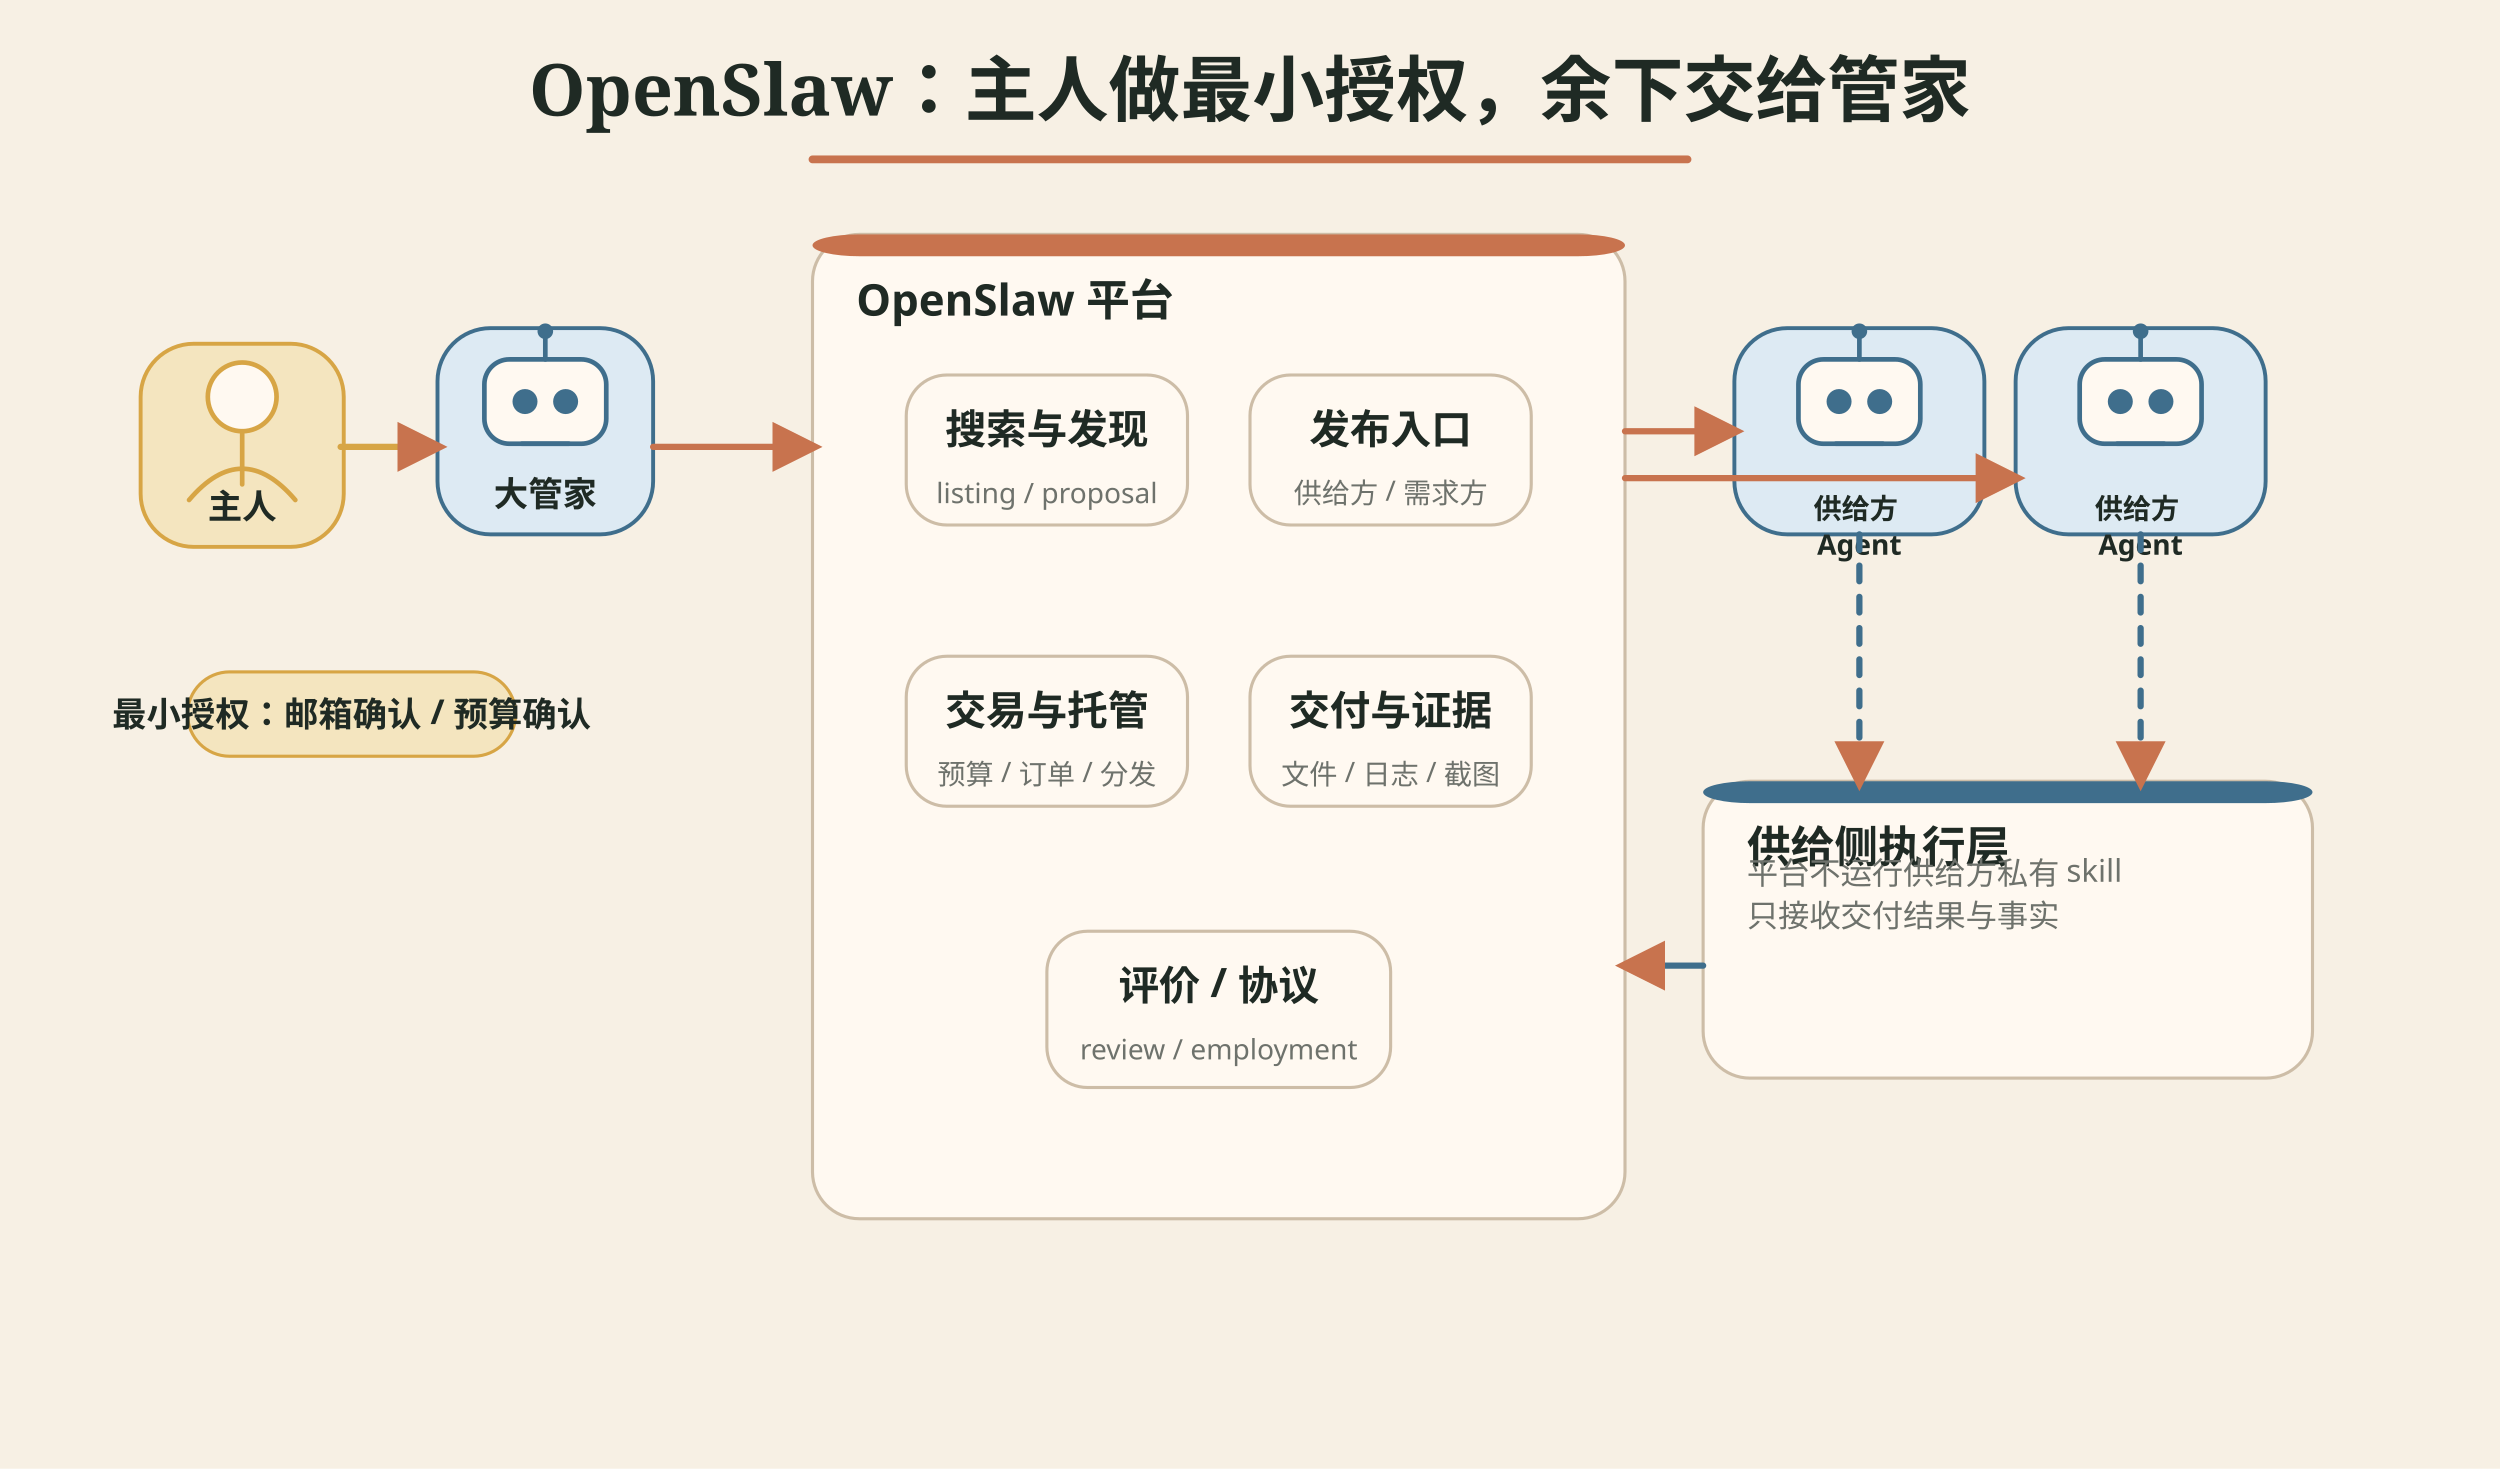
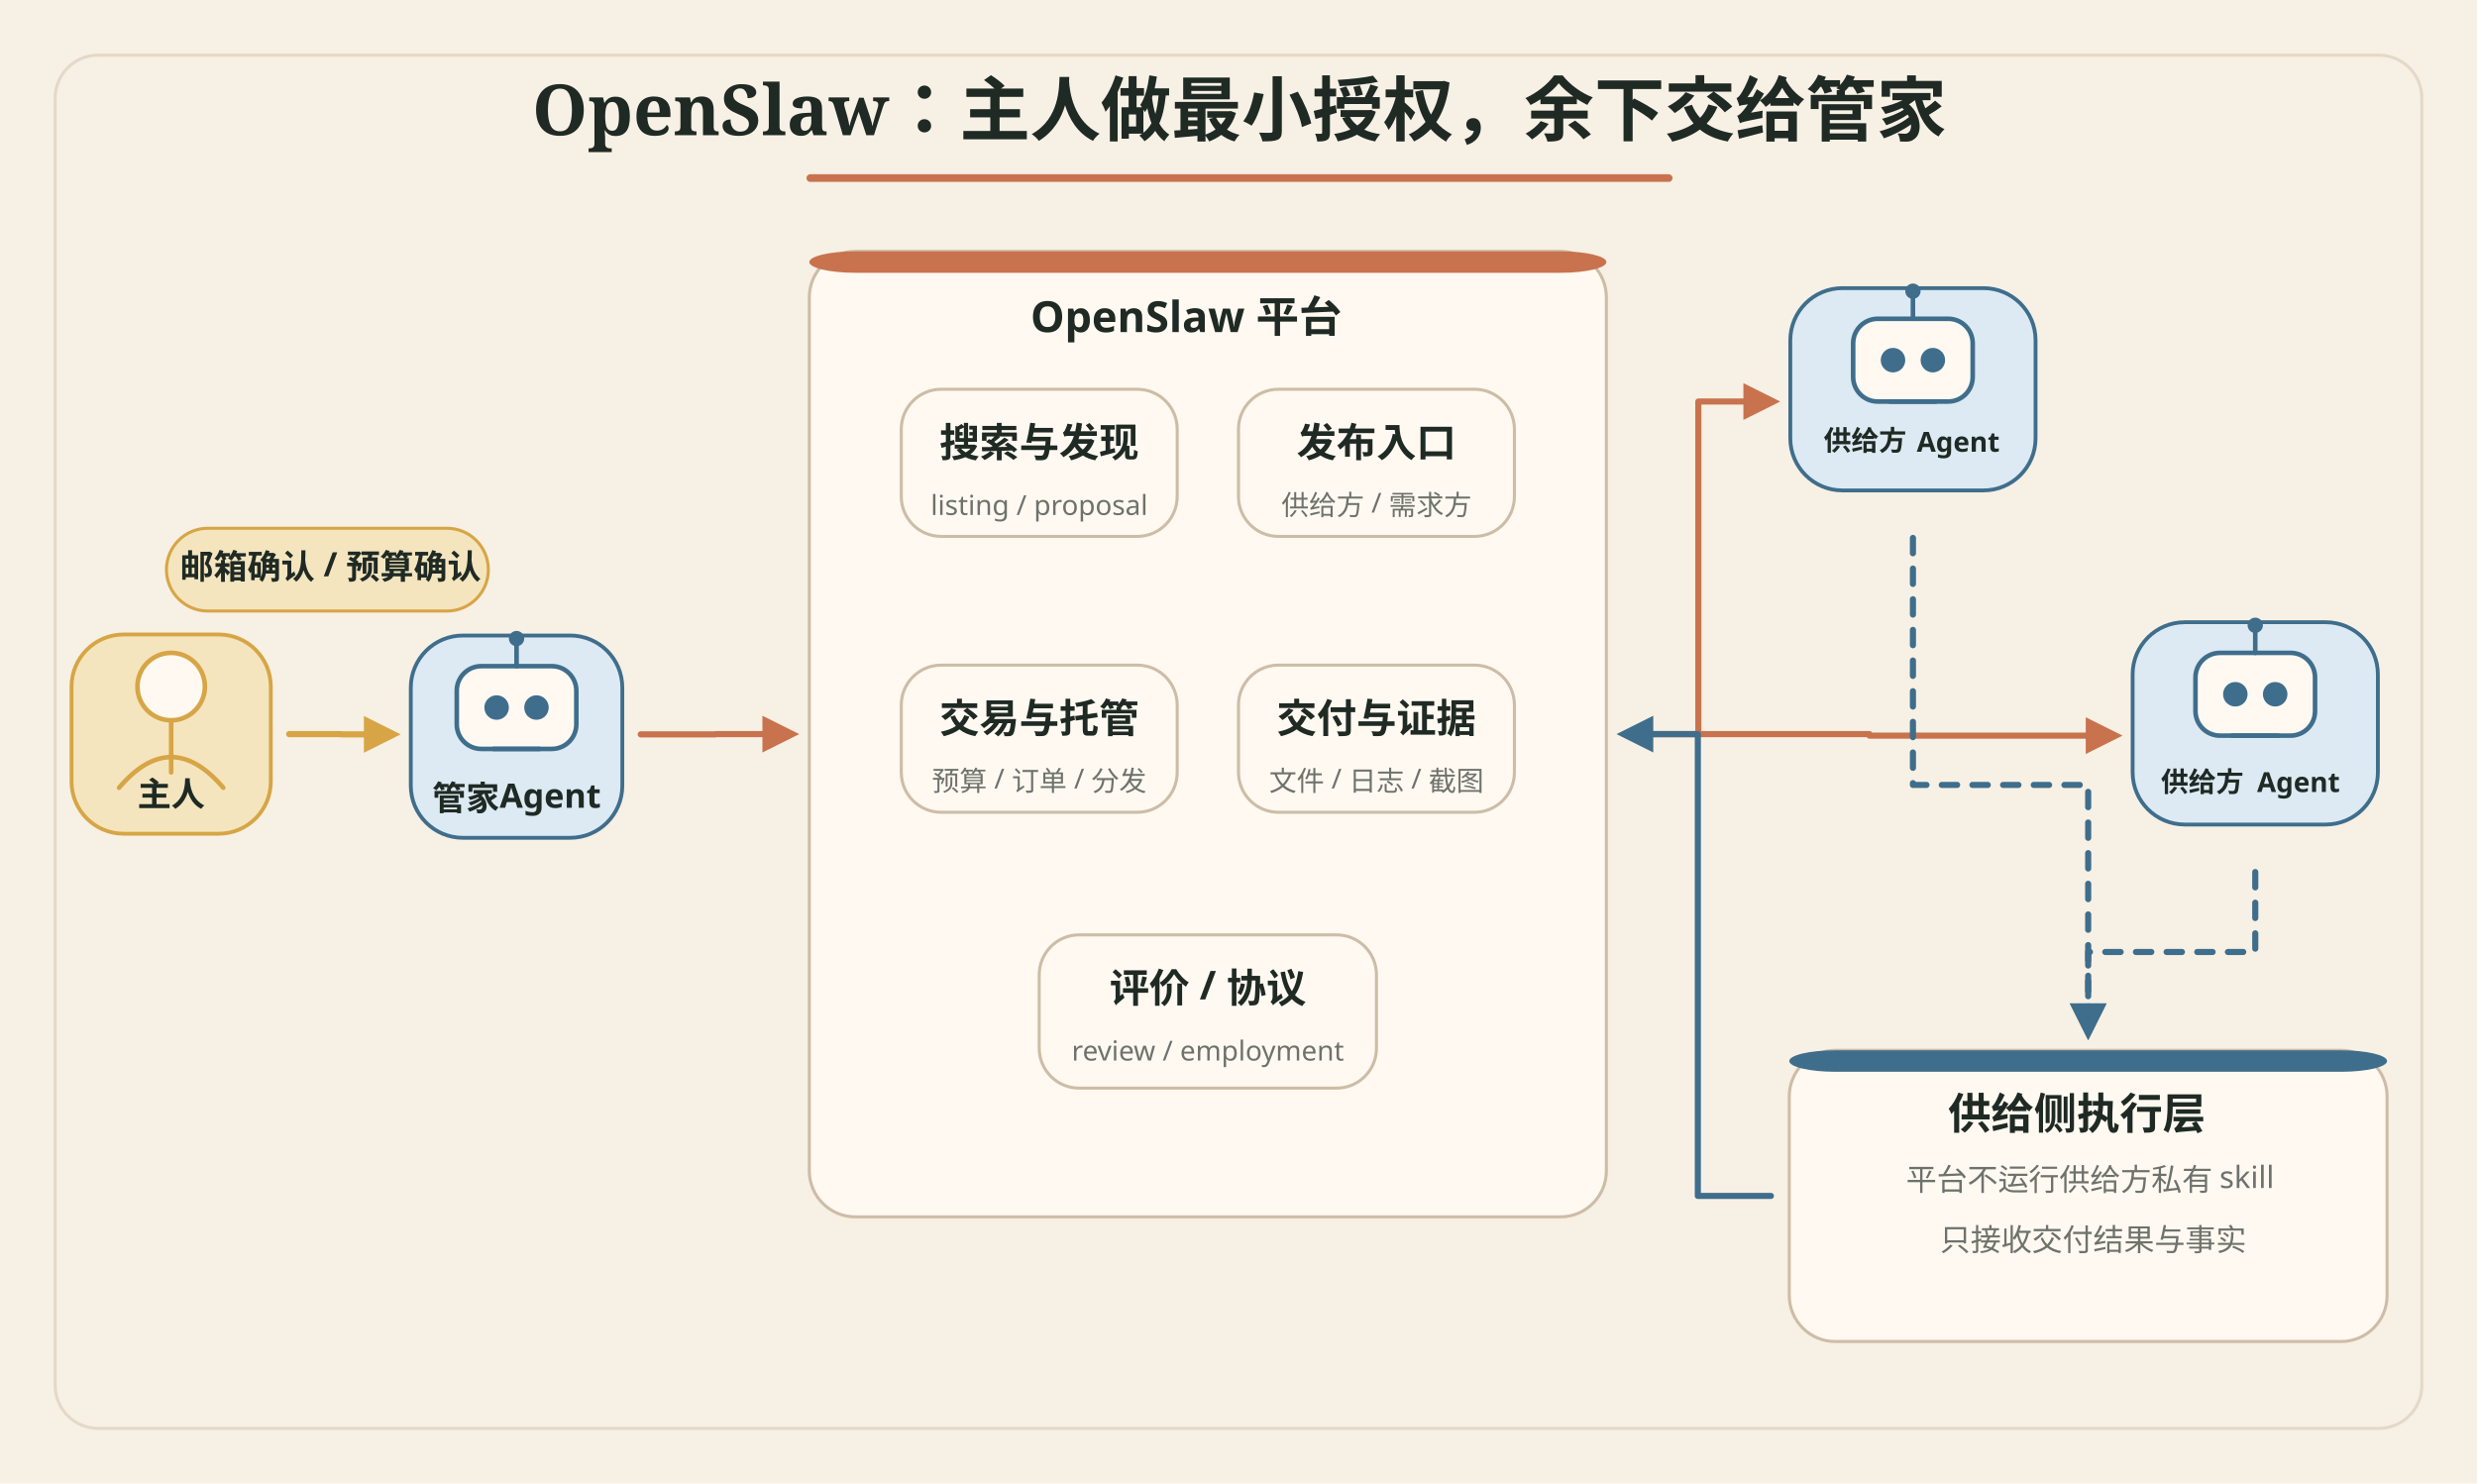
- <svg xmlns="http://www.w3.org/2000/svg" width="1600" height="940" viewBox="0 0 1600 940">
+ <svg xmlns="http://www.w3.org/2000/svg" width="1616" height="968" viewBox="0 0 1616 968">
  <defs>
-     <marker id="arrow" viewBox="0 0 10 10" refX="8" refY="5" markerWidth="8" markerHeight="8" orient="auto-start-reverse">
-       <path d="M 0 0 L 10 5 L 0 10 z" fill="#C8734E" />
+     <marker id="canvasArrowExport-_D7A545" viewBox="0 0 8 8" refX="6.2" refY="4" markerWidth="6" markerHeight="6" orient="auto-start-reverse">
+       <path d="M 0 0 L 8 4 L 0 8 z" fill="#D7A545" />
+     </marker>
+     <marker id="canvasArrowExport-_C8734E" viewBox="0 0 8 8" refX="6.2" refY="4" markerWidth="6" markerHeight="6" orient="auto-start-reverse">
+       <path d="M 0 0 L 8 4 L 0 8 z" fill="#C8734E" />
+     </marker>
+     <marker id="canvasArrowExport-_3F6E8C" viewBox="0 0 8 8" refX="6.2" refY="4" markerWidth="6" markerHeight="6" orient="auto-start-reverse">
+       <path d="M 0 0 L 8 4 L 0 8 z" fill="#3F6E8C" />
    </marker>
  </defs>
-   <rect x="0" y="0" width="1600" height="940" rx="0" ry="0" fill="#F7F0E4" stroke="none" stroke-width="2" />
-   <text x="800" y="74" text-anchor="middle" font-size="46" font-weight="700" font-family="'Noto Serif SC','Source Han Serif SC','Songti SC',serif" fill="#1F2A24">
-     <tspan x="800" y="74">OpenSlaw：主人做最小授权，余下交给管家</tspan>
-   </text>
-   <line x1="520" y1="102" x2="1080" y2="102" stroke="#C8734E" stroke-width="5" stroke-linecap="round" />
-   <rect x="90" y="220" width="130" height="130" rx="34" ry="34" fill="#F4E5BF" stroke="#D7A545" stroke-width="2.5" />
-   <circle cx="155" cy="254" r="22" fill="#FFF9F1" stroke="#D7A545" stroke-width="3" />
-   <path d="M 121 320 Q 155 280 189 320" fill="none" stroke="#D7A545" stroke-width="3" stroke-linecap="round" stroke-linejoin="round" />
-   <line x1="155" y1="276" x2="155" y2="310" stroke="#D7A545" stroke-width="3" stroke-linecap="round" />
-   <text x="155" y="332" text-anchor="middle" font-size="22" font-weight="700" font-family="'Noto Sans SC','PingFang SC','Microsoft YaHei',sans-serif" fill="#1F2A24">
-     <tspan x="155" y="332">主人</tspan>
-   </text>
-   <rect x="280" y="210" width="138" height="132" rx="34" ry="34" fill="#DDEAF3" stroke="#3F6E8C" stroke-width="2.5" />
-   <rect x="310" y="230" width="78" height="54" rx="16" ry="16" fill="#FFF9F1" stroke="#3F6E8C" stroke-width="3" />
-   <circle cx="336" cy="257" r="8" fill="#3F6E8C" stroke="none" stroke-width="2" />
-   <circle cx="362" cy="257" r="8" fill="#3F6E8C" stroke="none" stroke-width="2" />
-   <line x1="334" y1="284" x2="364" y2="284" stroke="#3F6E8C" stroke-width="3" stroke-linecap="round" />
-   <line x1="349" y1="230" x2="349" y2="216" stroke="#3F6E8C" stroke-width="3" stroke-linecap="round" />
-   <circle cx="349" cy="212" r="5" fill="#3F6E8C" stroke="none" stroke-width="2" />
-   <text x="349" y="324" text-anchor="middle" font-size="22" font-weight="700" font-family="'Noto Sans SC','PingFang SC','Microsoft YaHei',sans-serif" fill="#1F2A24">
-     <tspan x="349" y="324">大管家</tspan>
-   </text>
-   <rect x="520" y="150" width="520" height="630" rx="30" ry="30" fill="#FFF9F1" stroke="#CDBDA7" stroke-width="2" />
-   <rect x="520" y="150" width="520" height="14" rx="30" ry="30" fill="#C8734E" stroke="none" stroke-width="2" />
-   <text x="548" y="202" text-anchor="start" font-size="28" font-weight="700" font-family="'Noto Sans SC','PingFang SC','Microsoft YaHei',sans-serif" fill="#1F2A24">
-     <tspan x="548" y="202">OpenSlaw 平台</tspan>
-   </text>
-   <rect x="580" y="240" width="180" height="96" rx="26" ry="26" fill="#FFF9F1" stroke="#CDBDA7" stroke-width="2" />
-   <text x="670" y="284" text-anchor="middle" font-size="26" font-weight="700" font-family="'Noto Sans SC','PingFang SC','Microsoft YaHei',sans-serif" fill="#1F2A24">
-     <tspan x="670" y="284">搜索与发现</tspan>
-   </text>
-   <text x="670" y="322" text-anchor="middle" font-size="18" font-weight="500" font-family="'Noto Sans SC','PingFang SC','Microsoft YaHei',sans-serif" fill="#6E726C">
-     <tspan x="670" y="322">listing / proposal</tspan>
-   </text>
-   <rect x="800" y="240" width="180" height="96" rx="26" ry="26" fill="#FFF9F1" stroke="#CDBDA7" stroke-width="2" />
-   <text x="890" y="284" text-anchor="middle" font-size="26" font-weight="700" font-family="'Noto Sans SC','PingFang SC','Microsoft YaHei',sans-serif" fill="#1F2A24">
-     <tspan x="890" y="284">发布入口</tspan>
-   </text>
-   <text x="890" y="322" text-anchor="middle" font-size="18" font-weight="500" font-family="'Noto Sans SC','PingFang SC','Microsoft YaHei',sans-serif" fill="#6E726C">
-     <tspan x="890" y="322">供给方 / 需求方</tspan>
-   </text>
-   <rect x="580" y="420" width="180" height="96" rx="26" ry="26" fill="#FFF9F1" stroke="#CDBDA7" stroke-width="2" />
-   <text x="670" y="464" text-anchor="middle" font-size="26" font-weight="700" font-family="'Noto Sans SC','PingFang SC','Microsoft YaHei',sans-serif" fill="#1F2A24">
-     <tspan x="670" y="464">交易与托管</tspan>
-   </text>
-   <text x="670" y="502" text-anchor="middle" font-size="18" font-weight="500" font-family="'Noto Sans SC','PingFang SC','Microsoft YaHei',sans-serif" fill="#6E726C">
-     <tspan x="670" y="502">预算 / 订单 / 分发</tspan>
-   </text>
-   <rect x="800" y="420" width="180" height="96" rx="26" ry="26" fill="#FFF9F1" stroke="#CDBDA7" stroke-width="2" />
-   <text x="890" y="464" text-anchor="middle" font-size="26" font-weight="700" font-family="'Noto Sans SC','PingFang SC','Microsoft YaHei',sans-serif" fill="#1F2A24">
-     <tspan x="890" y="464">交付与证据</tspan>
-   </text>
-   <text x="890" y="502" text-anchor="middle" font-size="18" font-weight="500" font-family="'Noto Sans SC','PingFang SC','Microsoft YaHei',sans-serif" fill="#6E726C">
-     <tspan x="890" y="502">文件 / 日志 / 截图</tspan>
-   </text>
-   <rect x="670" y="596" width="220" height="100" rx="26" ry="26" fill="#FFF9F1" stroke="#CDBDA7" stroke-width="2" />
-   <text x="780" y="640" text-anchor="middle" font-size="26" font-weight="700" font-family="'Noto Sans SC','PingFang SC','Microsoft YaHei',sans-serif" fill="#1F2A24">
-     <tspan x="780" y="640">评价 / 协议</tspan>
-   </text>
-   <text x="780" y="678" text-anchor="middle" font-size="18" font-weight="500" font-family="'Noto Sans SC','PingFang SC','Microsoft YaHei',sans-serif" fill="#6E726C">
-     <tspan x="780" y="678">review / employment</tspan>
-   </text>
-   <rect x="1110" y="210" width="160" height="132" rx="34" ry="34" fill="#DDEAF3" stroke="#3F6E8C" stroke-width="2.5" />
-   <rect x="1151" y="230" width="78" height="54" rx="16" ry="16" fill="#FFF9F1" stroke="#3F6E8C" stroke-width="3" />
-   <circle cx="1177" cy="257" r="8" fill="#3F6E8C" stroke="none" stroke-width="2" />
-   <circle cx="1203" cy="257" r="8" fill="#3F6E8C" stroke="none" stroke-width="2" />
-   <line x1="1175" y1="284" x2="1205" y2="284" stroke="#3F6E8C" stroke-width="3" stroke-linecap="round" />
-   <line x1="1190" y1="230" x2="1190" y2="216" stroke="#3F6E8C" stroke-width="3" stroke-linecap="round" />
-   <circle cx="1190" cy="212" r="5" fill="#3F6E8C" stroke="none" stroke-width="2" />
-   <text x="1190" y="332" text-anchor="middle" font-size="18" font-weight="700" font-family="'Noto Sans SC','PingFang SC','Microsoft YaHei',sans-serif" fill="#1F2A24">
-     <tspan x="1190" y="332">供给方</tspan>
-     <tspan x="1190" y="355.04">Agent</tspan>
-   </text>
-   <rect x="1290" y="210" width="160" height="132" rx="34" ry="34" fill="#DDEAF3" stroke="#3F6E8C" stroke-width="2.5" />
-   <rect x="1331" y="230" width="78" height="54" rx="16" ry="16" fill="#FFF9F1" stroke="#3F6E8C" stroke-width="3" />
-   <circle cx="1357" cy="257" r="8" fill="#3F6E8C" stroke="none" stroke-width="2" />
-   <circle cx="1383" cy="257" r="8" fill="#3F6E8C" stroke="none" stroke-width="2" />
-   <line x1="1355" y1="284" x2="1385" y2="284" stroke="#3F6E8C" stroke-width="3" stroke-linecap="round" />
-   <line x1="1370" y1="230" x2="1370" y2="216" stroke="#3F6E8C" stroke-width="3" stroke-linecap="round" />
-   <circle cx="1370" cy="212" r="5" fill="#3F6E8C" stroke="none" stroke-width="2" />
-   <text x="1370" y="332" text-anchor="middle" font-size="18" font-weight="700" font-family="'Noto Sans SC','PingFang SC','Microsoft YaHei',sans-serif" fill="#1F2A24">
-     <tspan x="1370" y="332">供给方</tspan>
-     <tspan x="1370" y="355.04">Agent</tspan>
-   </text>
-   <rect x="1090" y="500" width="390" height="190" rx="30" ry="30" fill="#FFF9F1" stroke="#CDBDA7" stroke-width="2" />
-   <rect x="1090" y="500" width="390" height="14" rx="30" ry="30" fill="#3F6E8C" stroke="none" stroke-width="2" />
-   <text x="1118" y="552" text-anchor="start" font-size="28" font-weight="700" font-family="'Noto Sans SC','PingFang SC','Microsoft YaHei',sans-serif" fill="#1F2A24">
-     <tspan x="1118" y="552">供给侧执行层</tspan>
-   </text>
-   <text x="1118" y="566" text-anchor="start" font-size="20" font-weight="500" font-family="'Noto Sans SC','PingFang SC','Microsoft YaHei',sans-serif" fill="#6E726C">
-     <tspan x="1118" y="566">平台不运行供给方私有 skill</tspan>
-     <tspan x="1118" y="593.2">只接收交付结果与事实</tspan>
-   </text>
-   <rect x="120" y="430" width="210" height="54" rx="27" ry="27" fill="#F4E5BF" stroke="#D7A545" stroke-width="2" />
-   <text x="225" y="465" text-anchor="middle" font-size="22" font-weight="600" font-family="'Noto Sans SC','PingFang SC','Microsoft YaHei',sans-serif" fill="#1F2A24">
-     <tspan x="225" y="465">最小授权：邮箱确认 / 预算确认</tspan>
-   </text>
-   <polyline points="218,286 280,286" fill="none" stroke="#D7A545" stroke-width="4" stroke-linecap="round" stroke-linejoin="round" marker-end="url(#arrow)" />
-   <polyline points="418,286 520,286" fill="none" stroke="#C8734E" stroke-width="4" stroke-linecap="round" stroke-linejoin="round" marker-end="url(#arrow)" />
-   <polyline points="1040,276 1110,276" fill="none" stroke="#C8734E" stroke-width="4" stroke-linecap="round" stroke-linejoin="round" marker-end="url(#arrow)" />
-   <polyline points="1040,306 1290,306" fill="none" stroke="#C8734E" stroke-width="4" stroke-linecap="round" stroke-linejoin="round" marker-end="url(#arrow)" />
-   <polyline points="1190,342 1190,500" fill="none" stroke="#3F6E8C" stroke-width="4" stroke-linecap="round" stroke-linejoin="round" stroke-dasharray="10 10" marker-end="url(#arrow)" />
-   <polyline points="1370,342 1370,500" fill="none" stroke="#3F6E8C" stroke-width="4" stroke-linecap="round" stroke-linejoin="round" stroke-dasharray="10 10" marker-end="url(#arrow)" />
-   <polyline points="1090,618 1040,618" fill="none" stroke="#3F6E8C" stroke-width="4" stroke-linecap="round" stroke-linejoin="round" marker-end="url(#arrow)" />
+   <rect x="0" y="0" width="1616" height="968" fill="#f7f0e4" />
+   <g transform="translate(-96, -96.8)">
+     <svg width="1568" height="920" viewBox="16 10 1568 920" x="120" y="120.8" preserveAspectRatio="xMidYMid meet">
+       <defs>
+         <marker id="arrow" viewBox="0 0 8 8" refX="6.2" refY="4" markerWidth="6" markerHeight="6" orient="auto-start-reverse">
+           <path d="M 0 0 L 8 4 L 0 8 z" fill="#C8734E" />
+         </marker>
+       </defs>
+       <g data-editor-group="component" data-editor-name="export-frame">
+         <rect x="28" y="22" width="1544" height="896" rx="28" ry="28" fill="none" stroke="#CDBDA7" stroke-width="2" opacity="0.45" />
+       </g>
+     </svg>
+     <svg width="949" height="105" viewBox="325 9 949 105" x="429.65" y="120" preserveAspectRatio="xMidYMid meet">
+       <defs>
+         <marker id="arrow" viewBox="0 0 8 8" refX="6.2" refY="4" markerWidth="6" markerHeight="6" orient="auto-start-reverse">
+           <path d="M 0 0 L 8 4 L 0 8 z" fill="#C8734E" />
+         </marker>
+       </defs>
+       <g data-editor-group="component" data-editor-name="title-block">
+         <g data-editor-subitem="true" data-editor-subitem-name="title">
+           <text x="800" y="74" text-anchor="middle" font-size="46" font-weight="700" font-family="'Noto Serif SC','Source Han Serif SC','Songti SC',serif" fill="#1F2A24">
+             <tspan x="800" y="74" text-anchor="middle">OpenSlaw：主人做最小授权，余下交给管家</tspan>
+           </text>
+         </g>
+         <g data-editor-subitem="true" data-editor-subitem-name="underline">
+           <line x1="520" y1="102" x2="1080" y2="102" stroke="#C8734E" stroke-width="5" stroke-linecap="round" />
+         </g>
+       </g>
+     </svg>
+     <svg width="154" height="154" viewBox="78 208 154 154" x="130.667" y="498.8" preserveAspectRatio="xMidYMid meet">
+       <defs>
+         <marker id="arrow" viewBox="0 0 8 8" refX="6.2" refY="4" markerWidth="6" markerHeight="6" orient="auto-start-reverse">
+           <path d="M 0 0 L 8 4 L 0 8 z" fill="#C8734E" />
+         </marker>
+       </defs>
+       <g data-editor-group="component" data-editor-name="actor:主人">
+         <g data-editor-subitem="true" data-editor-subitem-name="actor-shell">
+           <rect x="90" y="220" width="130" height="130" rx="34" ry="34" fill="#F4E5BF" stroke="#D7A545" stroke-width="2.5" />
+         </g>
+         <g data-editor-subitem="true" data-editor-subitem-name="actor-icon">
+           <circle cx="155" cy="254" r="22" fill="#FFF9F1" stroke="#D7A545" stroke-width="3" />
+           <path d="M 121 320 Q 155 280 189 320" fill="none" stroke="#D7A545" stroke-width="3" stroke-linecap="round" stroke-linejoin="round" />
+           <line x1="155" y1="276" x2="155" y2="310" stroke="#D7A545" stroke-width="3" stroke-linecap="round" />
+         </g>
+         <g data-editor-subitem="true" data-editor-subitem-name="actor-label">
+           <text x="155" y="332" text-anchor="middle" font-size="22" font-weight="700" font-family="'Noto Sans SC','PingFang SC','Microsoft YaHei',sans-serif" fill="#1F2A24">
+             <tspan x="155" y="332" text-anchor="middle">主人</tspan>
+           </text>
+         </g>
+       </g>
+     </svg>
+     <svg width="162" height="159" viewBox="268 195 162 159" x="352" y="496.467" preserveAspectRatio="xMidYMid meet">
+       <defs>
+         <marker id="arrow" viewBox="0 0 8 8" refX="6.2" refY="4" markerWidth="6" markerHeight="6" orient="auto-start-reverse">
+           <path d="M 0 0 L 8 4 L 0 8 z" fill="#C8734E" />
+         </marker>
+       </defs>
+       <g data-editor-group="component" data-editor-name="agent:大管家">
+         <g data-editor-subitem="true" data-editor-subitem-name="agent-shell">
+           <rect x="280" y="210" width="138" height="132" rx="34" ry="34" fill="#DDEAF3" stroke="#3F6E8C" stroke-width="2.5" />
+         </g>
+         <g data-editor-subitem="true" data-editor-subitem-name="agent-icon">
+           <rect x="310" y="230" width="78" height="54" rx="16" ry="16" fill="#FFF9F1" stroke="#3F6E8C" stroke-width="3" />
+           <circle cx="336" cy="257" r="8" fill="#3F6E8C" stroke="none" stroke-width="2" />
+           <circle cx="362" cy="257" r="8" fill="#3F6E8C" stroke="none" stroke-width="2" />
+           <line x1="334" y1="284" x2="364" y2="284" stroke="#3F6E8C" stroke-width="3" stroke-linecap="round" />
+           <line x1="349" y1="230" x2="349" y2="216" stroke="#3F6E8C" stroke-width="3" stroke-linecap="round" />
+           <circle cx="349" cy="212" r="5" fill="#3F6E8C" stroke="none" stroke-width="2" />
+         </g>
+         <g data-editor-subitem="true" data-editor-subitem-name="agent-label">
+           <text x="349" y="324" text-anchor="middle" font-size="22" font-weight="700" font-family="'Noto Sans SC','PingFang SC','Microsoft YaHei',sans-serif" fill="#1F2A24">
+             <tspan x="349" y="324" text-anchor="middle">管家Agent</tspan>
+           </text>
+         </g>
+       </g>
+     </svg>
+     <svg width="544" height="654" viewBox="508 138 544 654" x="612" y="248.8" preserveAspectRatio="xMidYMid meet">
+       <defs>
+         <marker id="arrow" viewBox="0 0 8 8" refX="6.2" refY="4" markerWidth="6" markerHeight="6" orient="auto-start-reverse">
+           <path d="M 0 0 L 8 4 L 0 8 z" fill="#C8734E" />
+         </marker>
+       </defs>
+       <g data-editor-group="component" data-editor-name="card:OpenSlaw 平台">
+         <g data-editor-subitem="true" data-editor-subitem-name="card-shell">
+           <rect x="520" y="150" width="520" height="630" rx="30" ry="30" fill="#FFF9F1" stroke="#CDBDA7" stroke-width="2" />
+         </g>
+         <g data-editor-subitem="true" data-editor-subitem-name="card-header">
+           <rect x="520" y="150" width="520" height="14" rx="30" ry="30" fill="#C8734E" stroke="none" stroke-width="2" />
+         </g>
+         <g data-editor-subitem="true" data-editor-subitem-name="card-title">
+           <text x="548" y="202" text-anchor="start" font-size="28" font-weight="700" font-family="'Noto Sans SC','PingFang SC','Microsoft YaHei',sans-serif" fill="#1F2A24">
+             <tspan x="664.29" y="202.67" text-anchor="start">OpenSlaw 平台</tspan>
+           </text>
+         </g>
+       </g>
+     </svg>
+     <svg width="204" height="120" viewBox="568 228 204 120" x="672" y="338.8" preserveAspectRatio="xMidYMid meet">
+       <defs>
+         <marker id="arrow" viewBox="0 0 8 8" refX="6.2" refY="4" markerWidth="6" markerHeight="6" orient="auto-start-reverse">
+           <path d="M 0 0 L 8 4 L 0 8 z" fill="#C8734E" />
+         </marker>
+       </defs>
+       <g data-editor-group="component" data-editor-name="module:搜索与发现">
+         <g data-editor-subitem="true" data-editor-subitem-name="module-shell">
+           <rect x="580" y="240" width="180" height="96" rx="26" ry="26" fill="#FFF9F1" stroke="#CDBDA7" stroke-width="2" />
+         </g>
+         <g data-editor-subitem="true" data-editor-subitem-name="module-title">
+           <text x="670" y="284" text-anchor="middle" font-size="26" font-weight="700" font-family="'Noto Sans SC','PingFang SC','Microsoft YaHei',sans-serif" fill="#1F2A24">
+             <tspan x="670" y="284" text-anchor="middle">搜索与发现</tspan>
+           </text>
+         </g>
+         <g data-editor-subitem="true" data-editor-subitem-name="module-body">
+           <text x="670" y="322" text-anchor="middle" font-size="18" font-weight="500" font-family="'Noto Sans SC','PingFang SC','Microsoft YaHei',sans-serif" fill="#6E726C">
+             <tspan x="670" y="322" text-anchor="middle">listing / proposal</tspan>
+           </text>
+         </g>
+       </g>
+     </svg>
+     <svg width="204" height="120" viewBox="788 228 204 120" x="892" y="338.8" preserveAspectRatio="xMidYMid meet">
+       <defs>
+         <marker id="arrow" viewBox="0 0 8 8" refX="6.2" refY="4" markerWidth="6" markerHeight="6" orient="auto-start-reverse">
+           <path d="M 0 0 L 8 4 L 0 8 z" fill="#C8734E" />
+         </marker>
+       </defs>
+       <g data-editor-group="component" data-editor-name="module:发布入口">
+         <g data-editor-subitem="true" data-editor-subitem-name="module-shell">
+           <rect x="800" y="240" width="180" height="96" rx="26" ry="26" fill="#FFF9F1" stroke="#CDBDA7" stroke-width="2" />
+         </g>
+         <g data-editor-subitem="true" data-editor-subitem-name="module-title">
+           <text x="890" y="284" text-anchor="middle" font-size="26" font-weight="700" font-family="'Noto Sans SC','PingFang SC','Microsoft YaHei',sans-serif" fill="#1F2A24">
+             <tspan x="890" y="284" text-anchor="middle">发布入口</tspan>
+           </text>
+         </g>
+         <g data-editor-subitem="true" data-editor-subitem-name="module-body">
+           <text x="890" y="322" text-anchor="middle" font-size="18" font-weight="500" font-family="'Noto Sans SC','PingFang SC','Microsoft YaHei',sans-serif" fill="#6E726C">
+             <tspan x="890" y="322" text-anchor="middle">供给方 / 需求方</tspan>
+           </text>
+         </g>
+       </g>
+     </svg>
+     <svg width="204" height="120" viewBox="568 408 204 120" x="672" y="518.8" preserveAspectRatio="xMidYMid meet">
+       <defs>
+         <marker id="arrow" viewBox="0 0 8 8" refX="6.2" refY="4" markerWidth="6" markerHeight="6" orient="auto-start-reverse">
+           <path d="M 0 0 L 8 4 L 0 8 z" fill="#C8734E" />
+         </marker>
+       </defs>
+       <g data-editor-group="component" data-editor-name="module:交易与托管">
+         <g data-editor-subitem="true" data-editor-subitem-name="module-shell">
+           <rect x="580" y="420" width="180" height="96" rx="26" ry="26" fill="#FFF9F1" stroke="#CDBDA7" stroke-width="2" />
+         </g>
+         <g data-editor-subitem="true" data-editor-subitem-name="module-title">
+           <text x="670" y="464" text-anchor="middle" font-size="26" font-weight="700" font-family="'Noto Sans SC','PingFang SC','Microsoft YaHei',sans-serif" fill="#1F2A24">
+             <tspan x="670" y="464" text-anchor="middle">交易与托管</tspan>
+           </text>
+         </g>
+         <g data-editor-subitem="true" data-editor-subitem-name="module-body">
+           <text x="670" y="502" text-anchor="middle" font-size="18" font-weight="500" font-family="'Noto Sans SC','PingFang SC','Microsoft YaHei',sans-serif" fill="#6E726C">
+             <tspan x="670" y="502" text-anchor="middle">预算 / 订单 / 分发</tspan>
+           </text>
+         </g>
+       </g>
+     </svg>
+     <svg width="204" height="120" viewBox="788 408 204 120" x="892" y="518.8" preserveAspectRatio="xMidYMid meet">
+       <defs>
+         <marker id="arrow" viewBox="0 0 8 8" refX="6.2" refY="4" markerWidth="6" markerHeight="6" orient="auto-start-reverse">
+           <path d="M 0 0 L 8 4 L 0 8 z" fill="#C8734E" />
+         </marker>
+       </defs>
+       <g data-editor-group="component" data-editor-name="module:交付与证据">
+         <g data-editor-subitem="true" data-editor-subitem-name="module-shell">
+           <rect x="800" y="420" width="180" height="96" rx="26" ry="26" fill="#FFF9F1" stroke="#CDBDA7" stroke-width="2" />
+         </g>
+         <g data-editor-subitem="true" data-editor-subitem-name="module-title">
+           <text x="890" y="464" text-anchor="middle" font-size="26" font-weight="700" font-family="'Noto Sans SC','PingFang SC','Microsoft YaHei',sans-serif" fill="#1F2A24">
+             <tspan x="890" y="464" text-anchor="middle">交付与证据</tspan>
+           </text>
+         </g>
+         <g data-editor-subitem="true" data-editor-subitem-name="module-body">
+           <text x="890" y="502" text-anchor="middle" font-size="18" font-weight="500" font-family="'Noto Sans SC','PingFang SC','Microsoft YaHei',sans-serif" fill="#6E726C">
+             <tspan x="890" y="502" text-anchor="middle">文件 / 日志 / 截图</tspan>
+           </text>
+         </g>
+       </g>
+     </svg>
+     <svg width="244" height="124" viewBox="658 584 244 124" x="762" y="694.8" preserveAspectRatio="xMidYMid meet">
+       <defs>
+         <marker id="arrow" viewBox="0 0 8 8" refX="6.2" refY="4" markerWidth="6" markerHeight="6" orient="auto-start-reverse">
+           <path d="M 0 0 L 8 4 L 0 8 z" fill="#C8734E" />
+         </marker>
+       </defs>
+       <g data-editor-group="component" data-editor-name="module:评价 / 协议">
+         <g data-editor-subitem="true" data-editor-subitem-name="module-shell">
+           <rect x="670" y="596" width="220" height="100" rx="26" ry="26" fill="#FFF9F1" stroke="#CDBDA7" stroke-width="2" />
+         </g>
+         <g data-editor-subitem="true" data-editor-subitem-name="module-title">
+           <text x="780" y="640" text-anchor="middle" font-size="26" font-weight="700" font-family="'Noto Sans SC','PingFang SC','Microsoft YaHei',sans-serif" fill="#1F2A24">
+             <tspan x="780" y="640" text-anchor="middle">评价 / 协议</tspan>
+           </text>
+         </g>
+         <g data-editor-subitem="true" data-editor-subitem-name="module-body">
+           <text x="780" y="678" text-anchor="middle" font-size="18" font-weight="500" font-family="'Noto Sans SC','PingFang SC','Microsoft YaHei',sans-serif" fill="#6E726C">
+             <tspan x="780" y="678" text-anchor="middle">review / employment</tspan>
+           </text>
+         </g>
+       </g>
+     </svg>
+     <svg width="184" height="178" viewBox="1098 195 184 178" x="1252" y="269.8" preserveAspectRatio="xMidYMid meet">
+       <defs>
+         <marker id="arrow" viewBox="0 0 8 8" refX="6.2" refY="4" markerWidth="6" markerHeight="6" orient="auto-start-reverse">
+           <path d="M 0 0 L 8 4 L 0 8 z" fill="#C8734E" />
+         </marker>
+       </defs>
+       <g data-editor-group="component" data-editor-name="agent:供给方,Agent">
+         <g data-editor-subitem="true" data-editor-subitem-name="agent-shell">
+           <rect x="1110" y="210" width="160" height="132" rx="34" ry="34" fill="#DDEAF3" stroke="#3F6E8C" stroke-width="2.5" />
+         </g>
+         <g data-editor-subitem="true" data-editor-subitem-name="agent-icon">
+           <rect x="1151" y="230" width="78" height="54" rx="16" ry="16" fill="#FFF9F1" stroke="#3F6E8C" stroke-width="3" />
+           <circle cx="1177" cy="257" r="8" fill="#3F6E8C" stroke="none" stroke-width="2" />
+           <circle cx="1203" cy="257" r="8" fill="#3F6E8C" stroke="none" stroke-width="2" />
+           <line x1="1175" y1="284" x2="1205" y2="284" stroke="#3F6E8C" stroke-width="3" stroke-linecap="round" />
+           <line x1="1190" y1="230" x2="1190" y2="216" stroke="#3F6E8C" stroke-width="3" stroke-linecap="round" />
+           <circle cx="1190" cy="212" r="5" fill="#3F6E8C" stroke="none" stroke-width="2" />
+         </g>
+         <g data-editor-subitem="true" data-editor-subitem-name="agent-label">
+           <text x="1190" y="332" text-anchor="middle" font-size="18" font-weight="700" font-family="'Noto Sans SC','PingFang SC','Microsoft YaHei',sans-serif" fill="#1F2A24">
+             <tspan x="1161.12" y="315.88" text-anchor="middle">供给方</tspan>
+             <tspan x="1219.55" y="316.75" text-anchor="middle">Agent</tspan>
+           </text>
+         </g>
+       </g>
+     </svg>
+     <svg width="184" height="178" viewBox="1278 195 184 178" x="1475.333" y="487.8" preserveAspectRatio="xMidYMid meet">
+       <defs>
+         <marker id="arrow" viewBox="0 0 8 8" refX="6.2" refY="4" markerWidth="6" markerHeight="6" orient="auto-start-reverse">
+           <path d="M 0 0 L 8 4 L 0 8 z" fill="#C8734E" />
+         </marker>
+       </defs>
+       <g data-editor-group="component" data-editor-name="agent:供给方,Agent">
+         <g data-editor-subitem="true" data-editor-subitem-name="agent-shell">
+           <rect x="1290" y="210" width="160" height="132" rx="34" ry="34" fill="#DDEAF3" stroke="#3F6E8C" stroke-width="2.5" />
+         </g>
+         <g data-editor-subitem="true" data-editor-subitem-name="agent-icon">
+           <rect x="1331" y="230" width="78" height="54" rx="16" ry="16" fill="#FFF9F1" stroke="#3F6E8C" stroke-width="3" />
+           <circle cx="1357" cy="257" r="8" fill="#3F6E8C" stroke="none" stroke-width="2" />
+           <circle cx="1383" cy="257" r="8" fill="#3F6E8C" stroke="none" stroke-width="2" />
+           <line x1="1355" y1="284" x2="1385" y2="284" stroke="#3F6E8C" stroke-width="3" stroke-linecap="round" />
+           <line x1="1370" y1="230" x2="1370" y2="216" stroke="#3F6E8C" stroke-width="3" stroke-linecap="round" />
+           <circle cx="1370" cy="212" r="5" fill="#3F6E8C" stroke="none" stroke-width="2" />
+         </g>
+         <g data-editor-subitem="true" data-editor-subitem-name="agent-label">
+           <text x="1370" y="332" text-anchor="middle" font-size="18" font-weight="700" font-family="'Noto Sans SC','PingFang SC','Microsoft YaHei',sans-serif" fill="#1F2A24">
+             <tspan x="1337.77" y="320.58" text-anchor="middle">供给方</tspan>
+             <tspan x="1398.2" y="320.78" text-anchor="middle">Agent</tspan>
+           </text>
+         </g>
+       </g>
+     </svg>
+     <svg width="414" height="214" viewBox="1078 488 414 214" x="1251.333" y="770.133" preserveAspectRatio="xMidYMid meet">
+       <defs>
+         <marker id="arrow" viewBox="0 0 8 8" refX="6.2" refY="4" markerWidth="6" markerHeight="6" orient="auto-start-reverse">
+           <path d="M 0 0 L 8 4 L 0 8 z" fill="#C8734E" />
+         </marker>
+       </defs>
+       <g data-editor-group="component" data-editor-name="card:供给侧执行层">
+         <g data-editor-subitem="true" data-editor-subitem-name="card-shell">
+           <rect x="1090" y="500" width="390" height="190" rx="30" ry="30" fill="#FFF9F1" stroke="#CDBDA7" stroke-width="2" />
+         </g>
+         <g data-editor-subitem="true" data-editor-subitem-name="card-header">
+           <rect x="1090" y="500" width="390" height="14" rx="30" ry="30" fill="#3F6E8C" stroke="none" stroke-width="2" />
+         </g>
+         <g data-editor-subitem="true" data-editor-subitem-name="card-title">
+           <text x="1118" y="552" text-anchor="start" font-size="28" font-weight="700" font-family="'Noto Sans SC','PingFang SC','Microsoft YaHei',sans-serif" fill="#1F2A24">
+             <tspan x="1193.58" y="551.33" text-anchor="start">供给侧执行层</tspan>
+           </text>
+         </g>
+         <g data-editor-subitem="true" data-editor-subitem-name="card-body">
+           <text x="1118" y="566" text-anchor="start" font-size="20" font-weight="500" font-family="'Noto Sans SC','PingFang SC','Microsoft YaHei',sans-serif" fill="#6E726C">
+             <tspan x="1166.16" y="591.49" text-anchor="start">平台不运行供给方私有 skill</tspan>
+             <tspan x="1188.23" y="630.77" text-anchor="start">只接收交付结果与事实</tspan>
+           </text>
+         </g>
+       </g>
+     </svg>
+     <svg width="329" height="78" viewBox="60 418 329 78" x="180.746" y="427.467" preserveAspectRatio="xMidYMid meet">
+       <defs>
+         <marker id="arrow" viewBox="0 0 8 8" refX="6.2" refY="4" markerWidth="6" markerHeight="6" orient="auto-start-reverse">
+           <path d="M 0 0 L 8 4 L 0 8 z" fill="#C8734E" />
+         </marker>
+       </defs>
+       <g data-editor-group="component" data-editor-name="chip:最小授权：邮箱确认 / 预算确认">
+         <g data-editor-subitem="true" data-editor-subitem-name="chip-shell" transform="translate(-36.15 2.03)">
+           <rect x="120" y="430" width="210" height="54" rx="27" ry="27" fill="#F4E5BF" stroke="#D7A545" stroke-width="2" />
+         </g>
+         <g data-editor-subitem="true" data-editor-subitem-name="chip-label">
+           <text x="225" y="465" text-anchor="middle" font-size="22" font-weight="600" font-family="'Noto Sans SC','PingFang SC','Microsoft YaHei',sans-serif" fill="#1F2A24">
+             <tspan x="190.86" y="465" text-anchor="middle">邮箱确认 / 预算确认</tspan>
+           </text>
+         </g>
+       </g>
+     </svg>
+     <polyline points="284.667,575.8 312.667,575.8 318.333,575.8 318.333,575.967 324,575.967 352,575.967" fill="none" stroke="#D7A545" stroke-width="4" stroke-linecap="round" stroke-linejoin="round" stroke-dasharray="" marker-end="url(#canvasArrowExport-_D7A545)" />
+     <polyline points="514,575.967 542,575.967 563,575.967 563,575.8 584,575.8 612,575.8" fill="none" stroke="#C8734E" stroke-width="4" stroke-linecap="round" stroke-linejoin="round" stroke-dasharray="" marker-end="url(#canvasArrowExport-_C8734E)" />
+     <polyline points="1156,575.8 1184,575.8 1204,575.8 1204,358.8 1224,358.8 1252,358.8" fill="none" stroke="#C8734E" stroke-width="4" stroke-linecap="round" stroke-linejoin="round" stroke-dasharray="" marker-end="url(#canvasArrowExport-_C8734E)" />
+     <polyline points="1156,575.8 1184,575.8 1315.667,575.8 1315.667,576.8 1447.333,576.8 1475.333,576.8" fill="none" stroke="#C8734E" stroke-width="4" stroke-linecap="round" stroke-linejoin="round" stroke-dasharray="" marker-end="url(#canvasArrowExport-_C8734E)" />
+     <polyline points="1344,447.8 1344,475.8 1344,608.967 1458.333,608.967 1458.333,742.133 1458.333,770.133" fill="none" stroke="#3F6E8C" stroke-width="4" stroke-linecap="round" stroke-linejoin="round" stroke-dasharray="10 10" marker-end="url(#canvasArrowExport-_3F6E8C)" />
+     <polyline points="1567.333,665.8 1567.333,693.8 1567.333,717.967 1458.333,717.967 1458.333,742.133 1458.333,770.133" fill="none" stroke="#3F6E8C" stroke-width="4" stroke-linecap="round" stroke-linejoin="round" stroke-dasharray="10 10" marker-end="url(#canvasArrowExport-_3F6E8C)" />
+     <polyline points="1251.333,877.133 1223.333,877.133 1203.667,877.133 1203.667,575.8 1184,575.8 1156,575.8" fill="none" stroke="#3F6E8C" stroke-width="4" stroke-linecap="round" stroke-linejoin="round" stroke-dasharray="" marker-end="url(#canvasArrowExport-_3F6E8C)" />
+   </g>
</svg>
